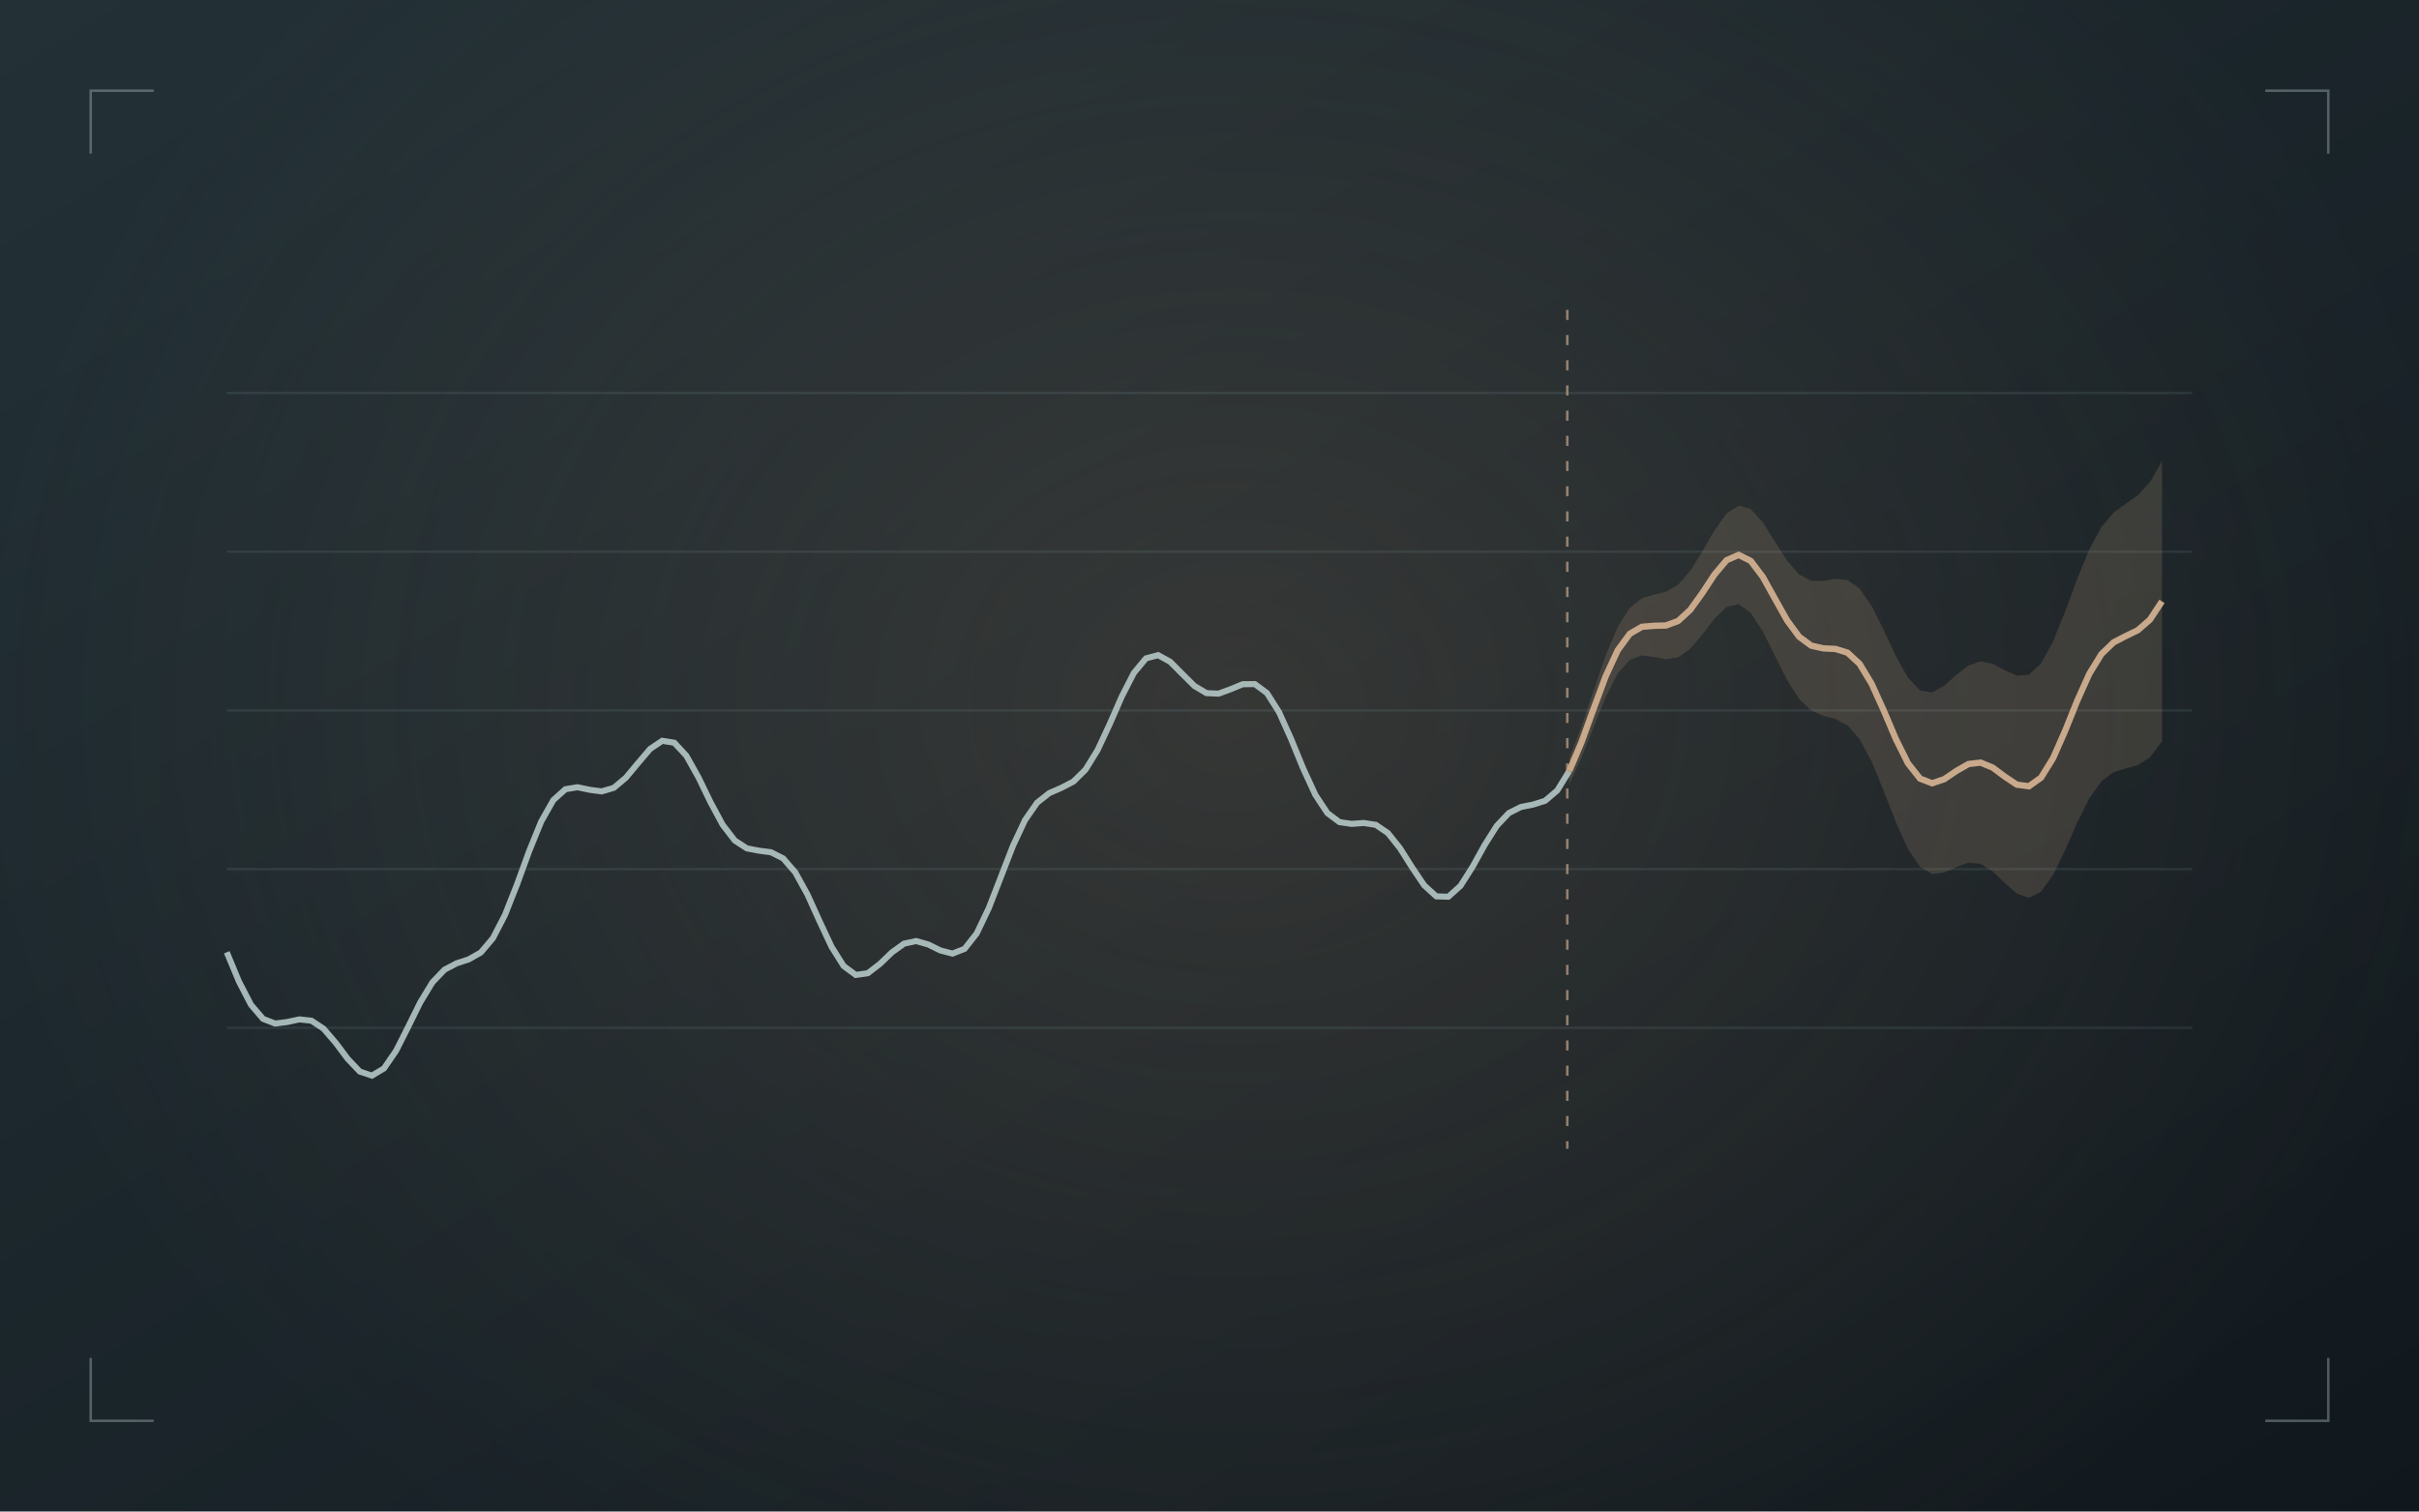
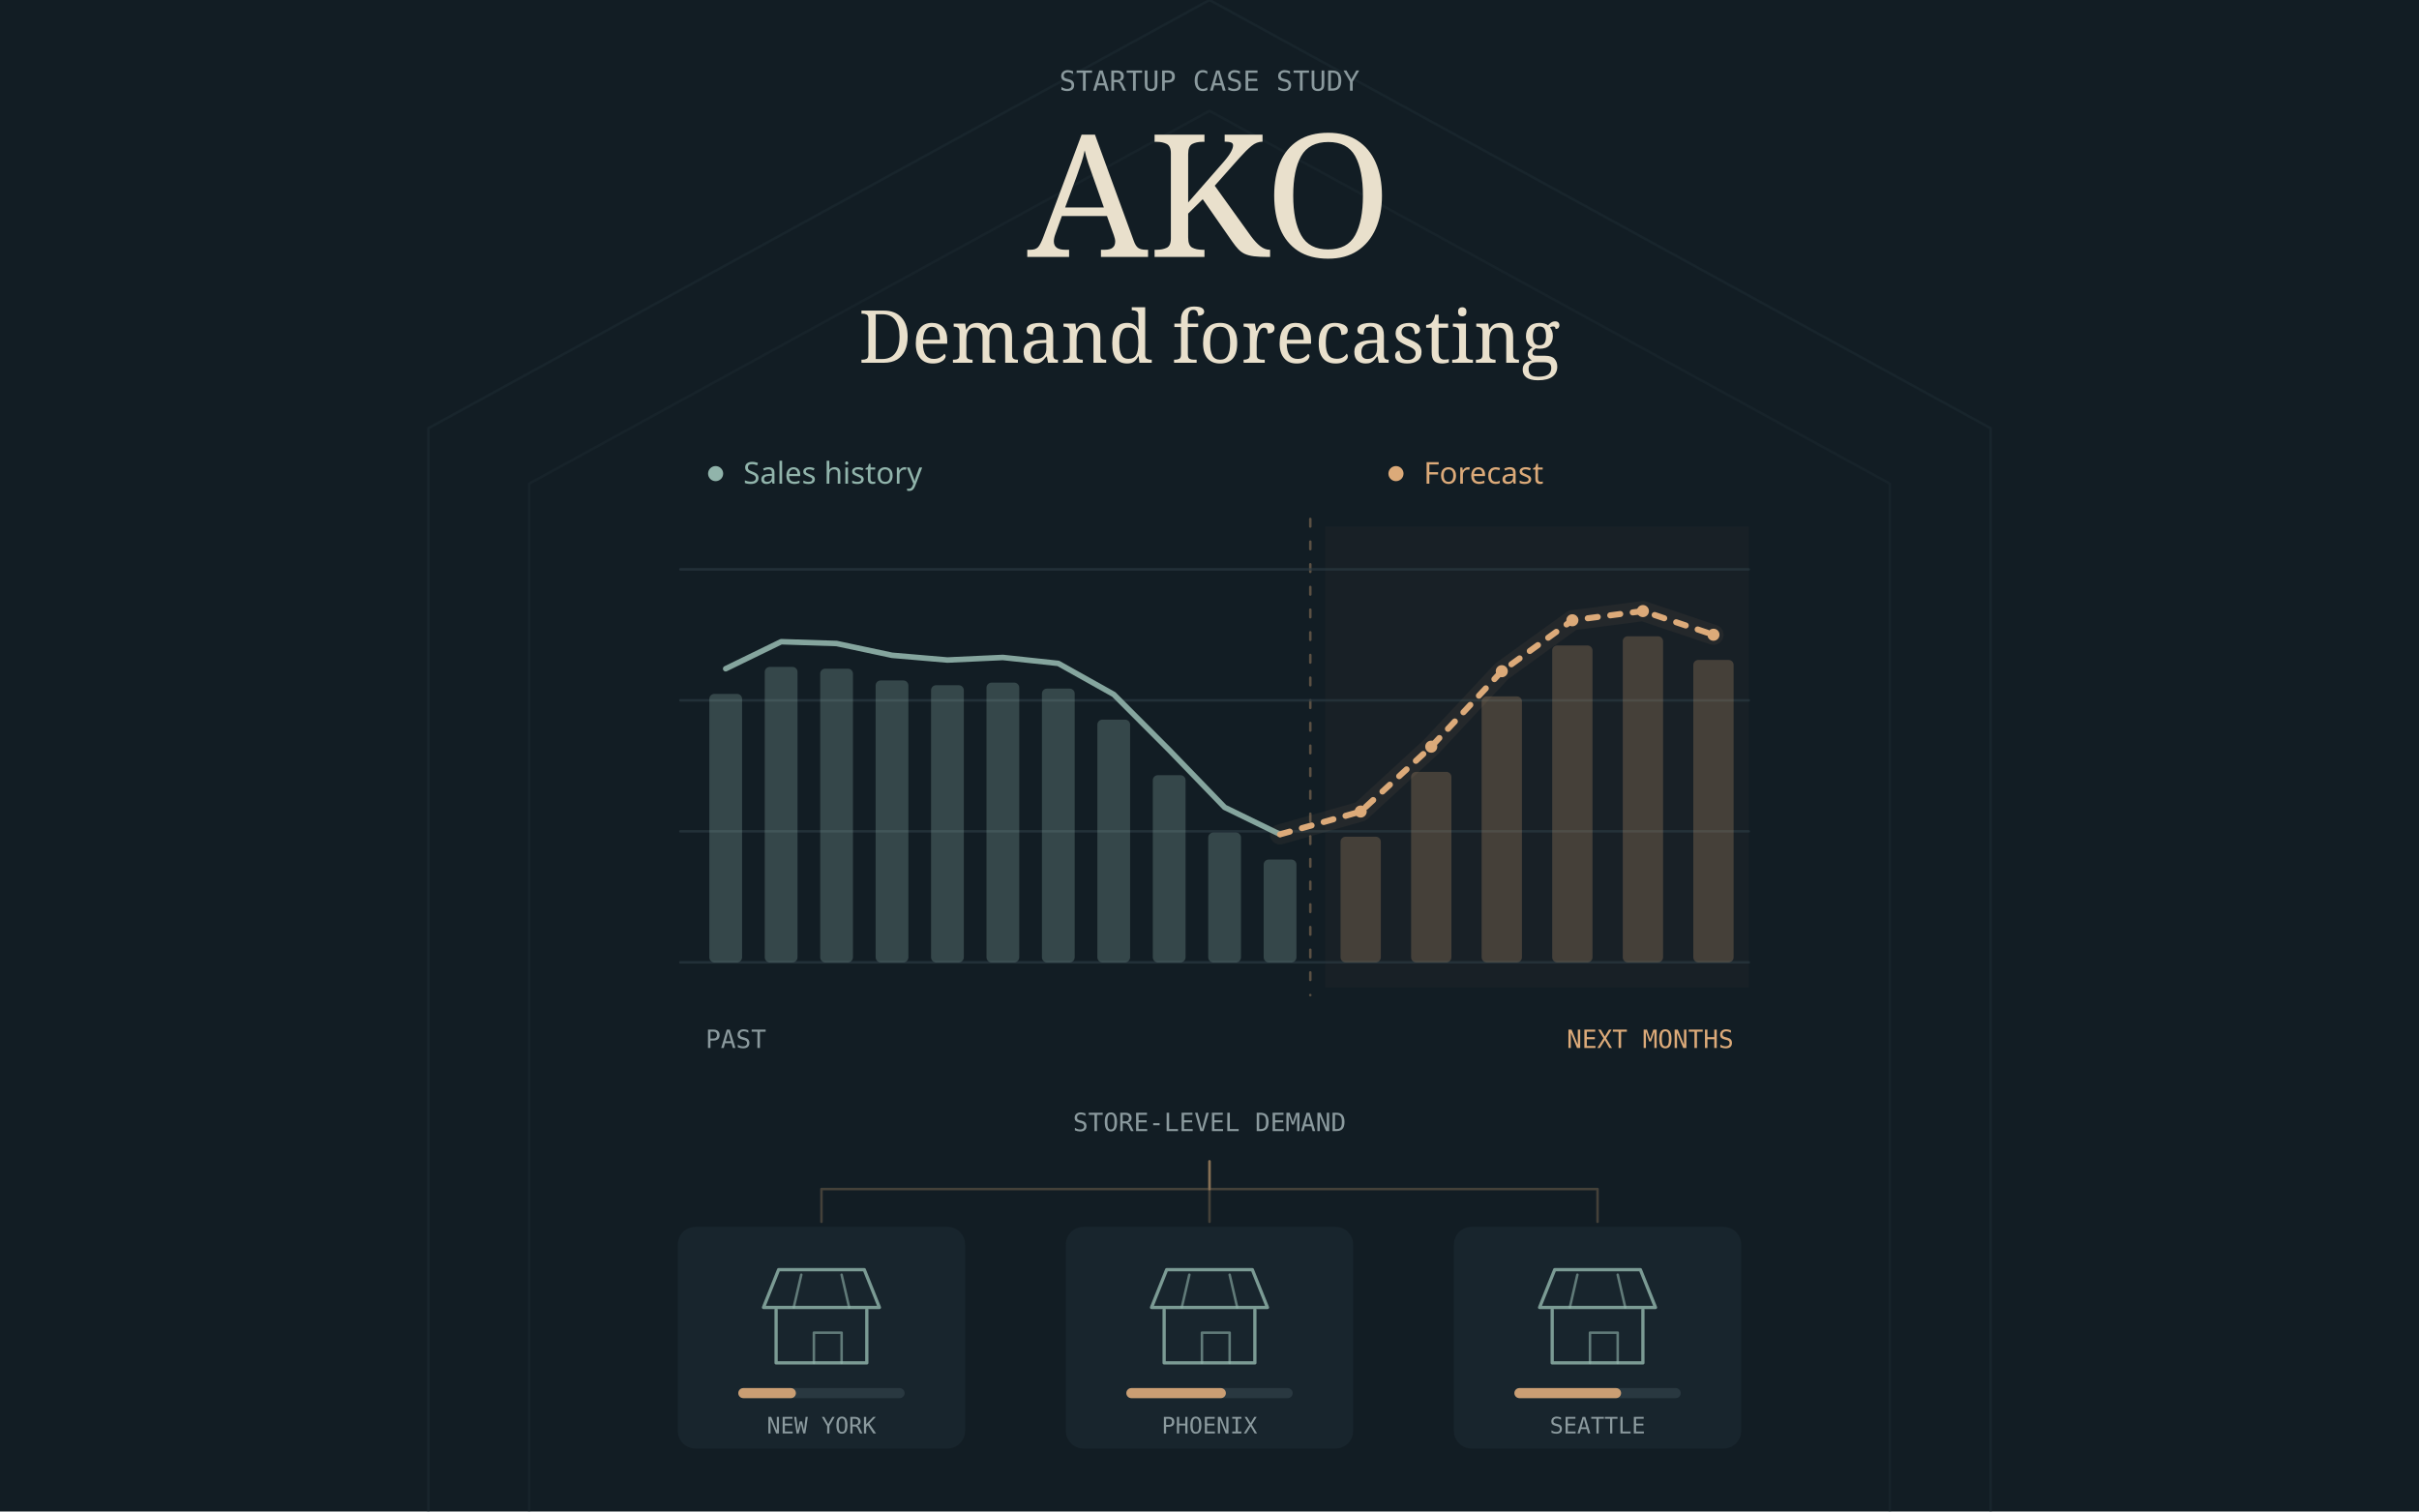
- <svg xmlns="http://www.w3.org/2000/svg" width="1920" height="1200" viewBox="0 0 960 600" role="img">
-   <defs>
-     <radialGradient id="glow">
-       <stop stop-color="#876d57" stop-opacity=".25" />
-       <stop offset="1" stop-color="#876d57" stop-opacity="0" />
-     </radialGradient>
-     <linearGradient id="bg" x2="1" y2="1">
-       <stop stop-color="#233137" />
-       <stop offset="1" stop-color="#11181d" />
-     </linearGradient>
-   </defs>
-   <path fill="url(#bg)" d="M0 0h960v600H0z" />
-   <ellipse cx="490" cy="280" rx="500" ry="420" fill="url(#glow)" />
-   <path d="M36 61V36h25M899 36h25v25M36 539v25h25M899 564h25v-25" fill="none" stroke="#b3c5c2" opacity=".38" />
-   <path d="M90.00,156.00 L870.00,156.00" fill="none" stroke="#839da7" stroke-width="1" opacity="0.14" />
-   <path d="M90.00,219.00 L870.00,219.00" fill="none" stroke="#839da7" stroke-width="1" opacity="0.14" />
-   <path d="M90.00,282.00 L870.00,282.00" fill="none" stroke="#839da7" stroke-width="1" opacity="0.14" />
-   <path d="M90.00,345.00 L870.00,345.00" fill="none" stroke="#839da7" stroke-width="1" opacity="0.14" />
-   <path d="M90.00,408.00 L870.00,408.00" fill="none" stroke="#839da7" stroke-width="1" opacity="0.14" />
-   <path d="M90.00,378.00 L94.80,389.55 L99.60,398.84 L104.40,404.44 L109.20,406.30 L114.00,405.69 L118.80,404.65 L123.60,405.17 L128.40,408.34 L133.20,413.91 L138.00,420.32 L142.80,425.36 L147.60,426.97 L152.40,424.10 L157.20,417.09 L162.00,407.59 L166.80,397.86 L171.60,389.96 L176.40,384.93 L181.20,382.40 L186.00,380.83 L190.80,378.11 L195.60,372.46 L200.40,363.20 L205.20,351.04 L210.00,337.87 L214.80,326.07 L219.60,317.60 L224.40,313.28 L229.20,312.50 L234.00,313.51 L238.80,314.15 L243.60,312.73 L248.40,308.70 L253.20,302.92 L258.00,297.30 L262.80,294.06 L267.60,294.83 L272.40,300.01 L277.20,308.59 L282.00,318.49 L286.80,327.41 L291.60,333.64 L296.40,336.76 L301.20,337.68 L306.00,338.32 L310.80,340.74 L315.60,346.27 L320.40,354.98 L325.20,365.56 L330.00,375.81 L334.80,383.45 L339.60,387.00 L344.40,386.32 L349.20,382.63 L354.00,378.02 L358.80,374.57 L363.60,373.55 L368.40,374.92 L373.20,377.28 L378.00,378.53 L382.80,376.65 L387.60,370.54 L392.40,360.51 L397.20,348.14 L402.00,335.76 L406.80,325.52 L411.60,318.61 L416.40,314.83 L421.20,312.74 L426.00,310.24 L430.80,305.51 L435.60,297.71 L440.40,287.44 L445.20,276.46 L450.00,267.10 L454.80,261.34 L459.60,260.06 L464.40,262.69 L469.20,267.52 L474.00,272.28 L478.80,275.14 L483.60,275.35 L488.40,273.58 L493.20,271.60 L498.00,271.55 L502.80,275.10 L507.60,282.69 L512.40,293.37 L517.20,305.09 L522.00,315.49 L526.80,322.77 L531.60,326.35 L536.40,327.04 L541.20,326.69 L546.00,327.42 L550.80,330.68 L555.60,336.69 L560.40,344.31 L565.20,351.43 L570.00,355.81 L574.80,355.95 L579.60,351.64 L584.40,344.09 L589.20,335.42 L594.00,327.82 L598.80,322.74 L603.60,320.33 L608.40,319.38 L613.20,317.87 L618.00,313.79 L622.80,306.00" fill="none" stroke="#b4c7c5" stroke-width="2.4" opacity="0.9" />
-   <path d="M622.80,300.85 L627.60,288.52 L632.40,274.23 L637.20,260.27 L642.00,248.86 L646.80,241.29 L651.60,237.48 L656.40,236.05 L661.20,234.89 L666.00,232.07 L670.80,226.61 L675.60,218.90 L680.40,210.56 L685.20,203.84 L690.00,200.70 L694.80,202.06 L699.60,207.40 L704.40,215.00 L709.20,222.54 L714.00,228.03 L718.80,230.55 L723.60,230.59 L728.40,229.78 L733.20,230.24 L738.00,233.65 L742.80,240.58 L747.60,250.17 L752.40,260.44 L757.20,269.02 L762.00,274.06 L766.80,274.87 L771.60,272.21 L776.40,267.92 L781.20,264.15 L786.00,262.54 L790.80,263.49 L795.60,266.03 L800.40,268.21 L805.20,267.83 L810.00,263.37 L814.80,254.58 L819.60,242.64 L824.40,229.67 L829.20,217.97 L834.00,209.14 L838.80,203.49 L843.60,199.97 L848.40,196.62 L853.20,191.41 L858.00,183.10 L858.00,294.34 L853.20,300.59 L848.40,303.74 L843.60,305.03 L838.80,306.49 L834.00,310.08 L829.20,316.85 L824.40,326.49 L819.60,337.40 L814.80,347.28 L810.00,354.01 L805.20,356.41 L800.40,354.73 L795.60,350.49 L790.80,345.89 L786.00,342.88 L781.20,342.43 L776.40,344.14 L771.60,346.37 L766.80,346.97 L762.00,344.10 L757.20,337.00 L752.40,326.36 L747.60,314.03 L742.80,302.38 L738.00,293.39 L733.20,287.92 L728.40,285.40 L723.60,284.15 L718.80,282.05 L714.00,277.47 L709.20,269.92 L704.40,260.32 L699.60,250.66 L694.80,243.26 L690.00,239.84 L685.20,240.92 L680.40,245.58 L675.60,251.86 L670.80,257.51 L666.00,260.91 L661.20,261.67 L656.40,260.77 L651.60,260.14 L646.80,261.89 L642.00,267.40 L637.20,276.75 L632.40,288.65 L627.60,300.88 L622.80,311.15Z" fill="#c19d82" opacity=".19" />
-   <path d="M622.80,306.00 L627.60,294.70 L632.40,281.44 L637.20,268.51 L642.00,258.13 L646.80,251.59 L651.60,248.81 L656.40,248.41 L661.20,248.28 L666.00,246.49 L670.80,242.06 L675.60,235.38 L680.40,228.07 L685.20,222.38 L690.00,220.27 L694.80,222.66 L699.60,229.03 L704.40,237.66 L709.20,246.23 L714.00,252.75 L718.80,256.30 L723.60,257.37 L728.40,257.59 L733.20,259.08 L738.00,263.52 L742.80,271.48 L747.60,282.10 L752.40,293.40 L757.20,303.01 L762.00,309.08 L766.80,310.92 L771.60,309.29 L776.40,306.03 L781.20,303.29 L786.00,302.71 L790.80,304.69 L795.60,308.26 L800.40,311.47 L805.20,312.12 L810.00,308.69 L814.80,300.93 L819.60,290.02 L824.40,278.08 L829.20,267.41 L834.00,259.61 L838.80,254.99 L843.60,252.50 L848.40,250.18 L853.20,246.00 L858.00,238.72" fill="none" stroke="#d0ae8f" stroke-width="2.5" opacity="0.95" />
-   <path d="M622.00,123.00 L622.00,456.00" fill="none" stroke="#c0a48b" stroke-width="1" opacity="0.7" stroke-dasharray="4 6" />
+ <svg xmlns="http://www.w3.org/2000/svg" width="1920" height="1200" viewBox="0 0 960 600" stroke-linejoin="round" stroke-linecap="round">
+   <rect x="0" y="0" width="960" height="600" rx="0" fill="#121d24" stroke="none" stroke-width="1" opacity="1" />
+   <path d="M170 600V170L480 0L790 170V600" fill="none" stroke="#293840" stroke-width="1" opacity="0.28" />
+   <path d="M210 600V192L480 44L750 192V600" fill="none" stroke="#293840" stroke-width="1" opacity="0.22" />
+   <text x="480" y="36" font-size="11" font-family="monospace" text-anchor="middle" fill="#8b9a9e" stroke="none" stroke-width="1" opacity="1">STARTUP CASE STUDY</text>
+   <text x="480" y="102" font-size="68" font-family="Georgia, serif" text-anchor="middle" fill="#e9e0cc" stroke="none" stroke-width="1" opacity="1">AKO</text>
+   <text x="480" y="144" font-size="29" font-family="Georgia, serif" text-anchor="middle" fill="#e9e0cc" stroke="none" stroke-width="1" opacity="1">Demand forecasting</text>
+   <circle cx="284" cy="188" r="3" fill="#91b4ab" stroke="none" stroke-width="1" opacity="1" />
+   <text x="295" y="192" font-size="12" font-family="system-ui, sans-serif" text-anchor="start" fill="#91b4ab" stroke="none" stroke-width="1" opacity="1">Sales history</text>
+   <circle cx="554" cy="188" r="3" fill="#dcaa79" stroke="none" stroke-width="1" opacity="1" />
+   <text x="565" y="192" font-size="12" font-family="system-ui, sans-serif" text-anchor="start" fill="#dcaa79" stroke="none" stroke-width="1" opacity="1">Forecast</text>
+   <rect x="526" y="209" width="168" height="183" rx="0" fill="#875c43" stroke="none" stroke-width="1" opacity="0.055" />
+   <path d="M520 206V395" fill="none" stroke="#dcaa79" stroke-width="1" opacity="0.36" stroke-dasharray="3 6" />
+   <text x="280" y="416" font-size="10" font-family="monospace" text-anchor="start" fill="#8b9a9e" stroke="none" stroke-width="1" opacity="1">PAST</text>
+   <text x="688" y="416" font-size="10" font-family="monospace" text-anchor="end" fill="#dcaa79" stroke="none" stroke-width="1" opacity="1">NEXT MONTHS</text>
+   <text x="480" y="449" font-size="10" font-family="monospace" text-anchor="middle" fill="#8b9a9e" stroke="none" stroke-width="1" opacity="1">STORE-LEVEL DEMAND</text>
+   <path d="M270 226H694" fill="none" stroke="#293840" stroke-width="1" opacity="0.7" />
+   <path d="M270 278H694" fill="none" stroke="#293840" stroke-width="1" opacity="0.7" />
+   <path d="M270 330H694" fill="none" stroke="#293840" stroke-width="1" opacity="0.7" />
+   <path d="M270 382H694" fill="none" stroke="#293840" stroke-width="1" opacity="0.7" />
+   <path d="M480 461V472H326V485" fill="none" stroke="#dcaa79" stroke-width="1" opacity="0.25" />
+   <rect x="269" y="487" width="114" height="88" rx="7" fill="#18252d" stroke="none" stroke-width="1" opacity="1" />
+   <path d="M308 520V541H344V520 M303 519L309 504H343L349 519Z" fill="none" stroke="#91b4ab" stroke-width="1.3" opacity="0.82" />
+   <path d="M318 506L315 519M334 506L337 519M323 541V529H334V541" fill="none" stroke="#91b4ab" stroke-width="1" opacity="0.6" />
+   <rect x="293" y="551" width="66" height="4" rx="2" fill="#293840" stroke="none" stroke-width="1" opacity="1" />
+   <text x="326" y="569" font-size="9" font-family="monospace" text-anchor="middle" fill="#8b9a9e" stroke="none" stroke-width="1" opacity="1">NEW YORK</text>
+   <path d="M480 461V472H480V485" fill="none" stroke="#dcaa79" stroke-width="1" opacity="0.25" />
+   <rect x="423" y="487" width="114" height="88" rx="7" fill="#18252d" stroke="none" stroke-width="1" opacity="1" />
+   <path d="M462 520V541H498V520 M457 519L463 504H497L503 519Z" fill="none" stroke="#91b4ab" stroke-width="1.3" opacity="0.82" />
+   <path d="M472 506L469 519M488 506L491 519M477 541V529H488V541" fill="none" stroke="#91b4ab" stroke-width="1" opacity="0.6" />
+   <rect x="447" y="551" width="66" height="4" rx="2" fill="#293840" stroke="none" stroke-width="1" opacity="1" />
+   <text x="480" y="569" font-size="9" font-family="monospace" text-anchor="middle" fill="#8b9a9e" stroke="none" stroke-width="1" opacity="1">PHOENIX</text>
+   <path d="M480 461V472H634V485" fill="none" stroke="#dcaa79" stroke-width="1" opacity="0.25" />
+   <rect x="577" y="487" width="114" height="88" rx="7" fill="#18252d" stroke="none" stroke-width="1" opacity="1" />
+   <path d="M616 520V541H652V520 M611 519L617 504H651L657 519Z" fill="none" stroke="#91b4ab" stroke-width="1.3" opacity="0.82" />
+   <path d="M626 506L623 519M642 506L645 519M631 541V529H642V541" fill="none" stroke="#91b4ab" stroke-width="1" opacity="0.6" />
+   <rect x="601" y="551" width="66" height="4" rx="2" fill="#293840" stroke="none" stroke-width="1" opacity="1" />
+   <text x="634" y="569" font-size="9" font-family="monospace" text-anchor="middle" fill="#8b9a9e" stroke="none" stroke-width="1" opacity="1">SEATTLE</text>
+   <rect x="281.5" y="275.45" width="13" height="106.55" rx="2" fill="#91b4ab" stroke="none" stroke-width="1" opacity="0.28" />
+   <rect x="303.5" y="264.732" width="13" height="117.268" rx="2" fill="#91b4ab" stroke="none" stroke-width="1" opacity="0.28" />
+   <rect x="325.5" y="265.436" width="13" height="116.564" rx="2" fill="#91b4ab" stroke="none" stroke-width="1" opacity="0.28" />
+   <rect x="347.5" y="270.116" width="13" height="111.884" rx="2" fill="#91b4ab" stroke="none" stroke-width="1" opacity="0.28" />
+   <rect x="369.5" y="272.004" width="13" height="109.996" rx="2" fill="#91b4ab" stroke="none" stroke-width="1" opacity="0.28" />
+   <rect x="391.5" y="270.978" width="13" height="111.022" rx="2" fill="#91b4ab" stroke="none" stroke-width="1" opacity="0.28" />
+   <rect x="413.5" y="273.344" width="13" height="108.656" rx="2" fill="#91b4ab" stroke="none" stroke-width="1" opacity="0.28" />
+   <rect x="435.5" y="285.663" width="13" height="96.337" rx="2" fill="#91b4ab" stroke="none" stroke-width="1" opacity="0.28" />
+   <rect x="457.5" y="307.715" width="13" height="74.285" rx="2" fill="#91b4ab" stroke="none" stroke-width="1" opacity="0.28" />
+   <rect x="479.5" y="330.473" width="13" height="51.527" rx="2" fill="#91b4ab" stroke="none" stroke-width="1" opacity="0.28" />
+   <rect x="501.5" y="341.2" width="13" height="40.8" rx="2" fill="#91b4ab" stroke="none" stroke-width="1" opacity="0.28" />
+   <rect x="532" y="332.142" width="16" height="49.858" rx="2" fill="#dcaa79" stroke="none" stroke-width="1" opacity="0.23" />
+   <rect x="560" y="306.396" width="16" height="75.604" rx="2" fill="#dcaa79" stroke="none" stroke-width="1" opacity="0.23" />
+   <rect x="588" y="276.435" width="16" height="105.565" rx="2" fill="#dcaa79" stroke="none" stroke-width="1" opacity="0.23" />
+   <rect x="616" y="256.218" width="16" height="125.782" rx="2" fill="#dcaa79" stroke="none" stroke-width="1" opacity="0.23" />
+   <rect x="644" y="252.566" width="16" height="129.434" rx="2" fill="#dcaa79" stroke="none" stroke-width="1" opacity="0.23" />
+   <rect x="672" y="261.966" width="16" height="120.034" rx="2" fill="#dcaa79" stroke="none" stroke-width="1" opacity="0.23" />
+   <path d="M288.00 265.45 L310.00 254.73 L332.00 255.44 L354.00 260.12 L376.00 262.00 L398.00 260.98 L420.00 263.34 L442.00 275.66 L464.00 297.71 L486.00 320.47 L508.00 331.20" fill="none" stroke="#91b4ab" stroke-width="2.2" opacity="0.9" />
+   <path d="M508.00 331.20 L540.00 322.14 L568.00 296.40 L596.00 266.44 L624.00 246.22 L652.00 242.57 L680.00 251.97" fill="none" stroke="#dcaa79" stroke-width="8" opacity="0.06" />
+   <path d="M508.00 331.20 L540.00 322.14 L568.00 296.40 L596.00 266.44 L624.00 246.22 L652.00 242.57 L680.00 251.97" fill="none" stroke="#dcaa79" stroke-width="2.4" opacity="1" stroke-dasharray="4 5" />
+   <circle cx="540" cy="322.142" r="2.4" fill="#dcaa79" stroke="none" stroke-width="1" opacity="1" />
+   <circle cx="568" cy="296.396" r="2.4" fill="#dcaa79" stroke="none" stroke-width="1" opacity="1" />
+   <circle cx="596" cy="266.435" r="2.4" fill="#dcaa79" stroke="none" stroke-width="1" opacity="1" />
+   <circle cx="624" cy="246.218" r="2.4" fill="#dcaa79" stroke="none" stroke-width="1" opacity="1" />
+   <circle cx="652" cy="242.566" r="2.4" fill="#dcaa79" stroke="none" stroke-width="1" opacity="1" />
+   <circle cx="680" cy="251.966" r="2.4" fill="#dcaa79" stroke="none" stroke-width="1" opacity="1" />
+   <circle cx="288" cy="265.45" r="11" fill="#91b4ab" stroke="none" stroke-width="1" opacity="0" />
+   <circle cx="288" cy="265.45" r="4" fill="#e9e0cc" stroke="none" stroke-width="1" opacity="0" />
+   <rect x="293" y="551" width="22.858" height="4" rx="2" fill="#dcaa79" stroke="none" stroke-width="1" opacity="0.9" />
+   <circle cx="480" cy="461" r="2.5" fill="#dcaa79" stroke="none" stroke-width="1" opacity="0" />
+   <rect x="447" y="551" width="39.497" height="4" rx="2" fill="#dcaa79" stroke="none" stroke-width="1" opacity="0.9" />
+   <circle cx="480" cy="461" r="2.5" fill="#dcaa79" stroke="none" stroke-width="1" opacity="0" />
+   <rect x="601" y="551" width="42.345" height="4" rx="2" fill="#dcaa79" stroke="none" stroke-width="1" opacity="0.9" />
+   <circle cx="480" cy="461" r="2.5" fill="#dcaa79" stroke="none" stroke-width="1" opacity="0" />
</svg>
